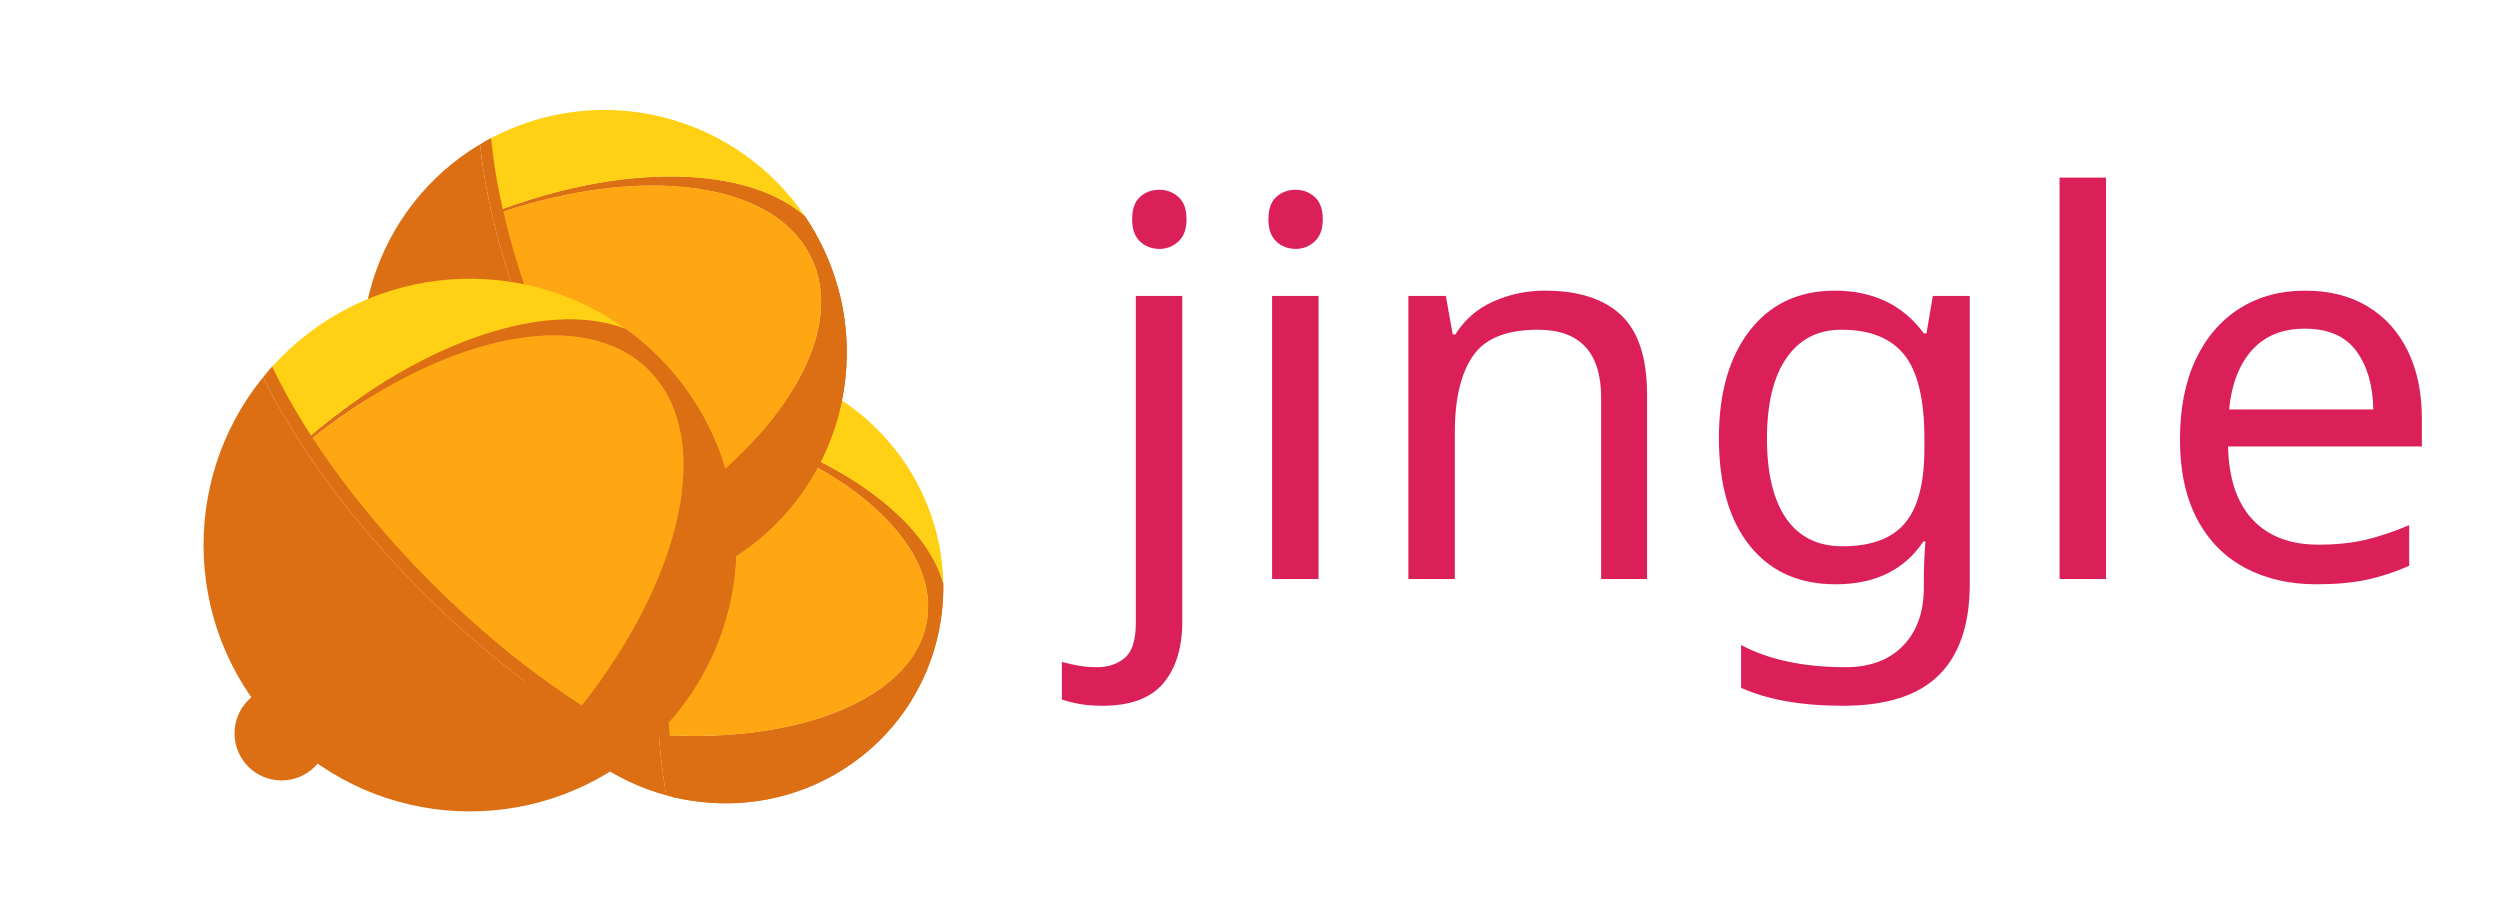
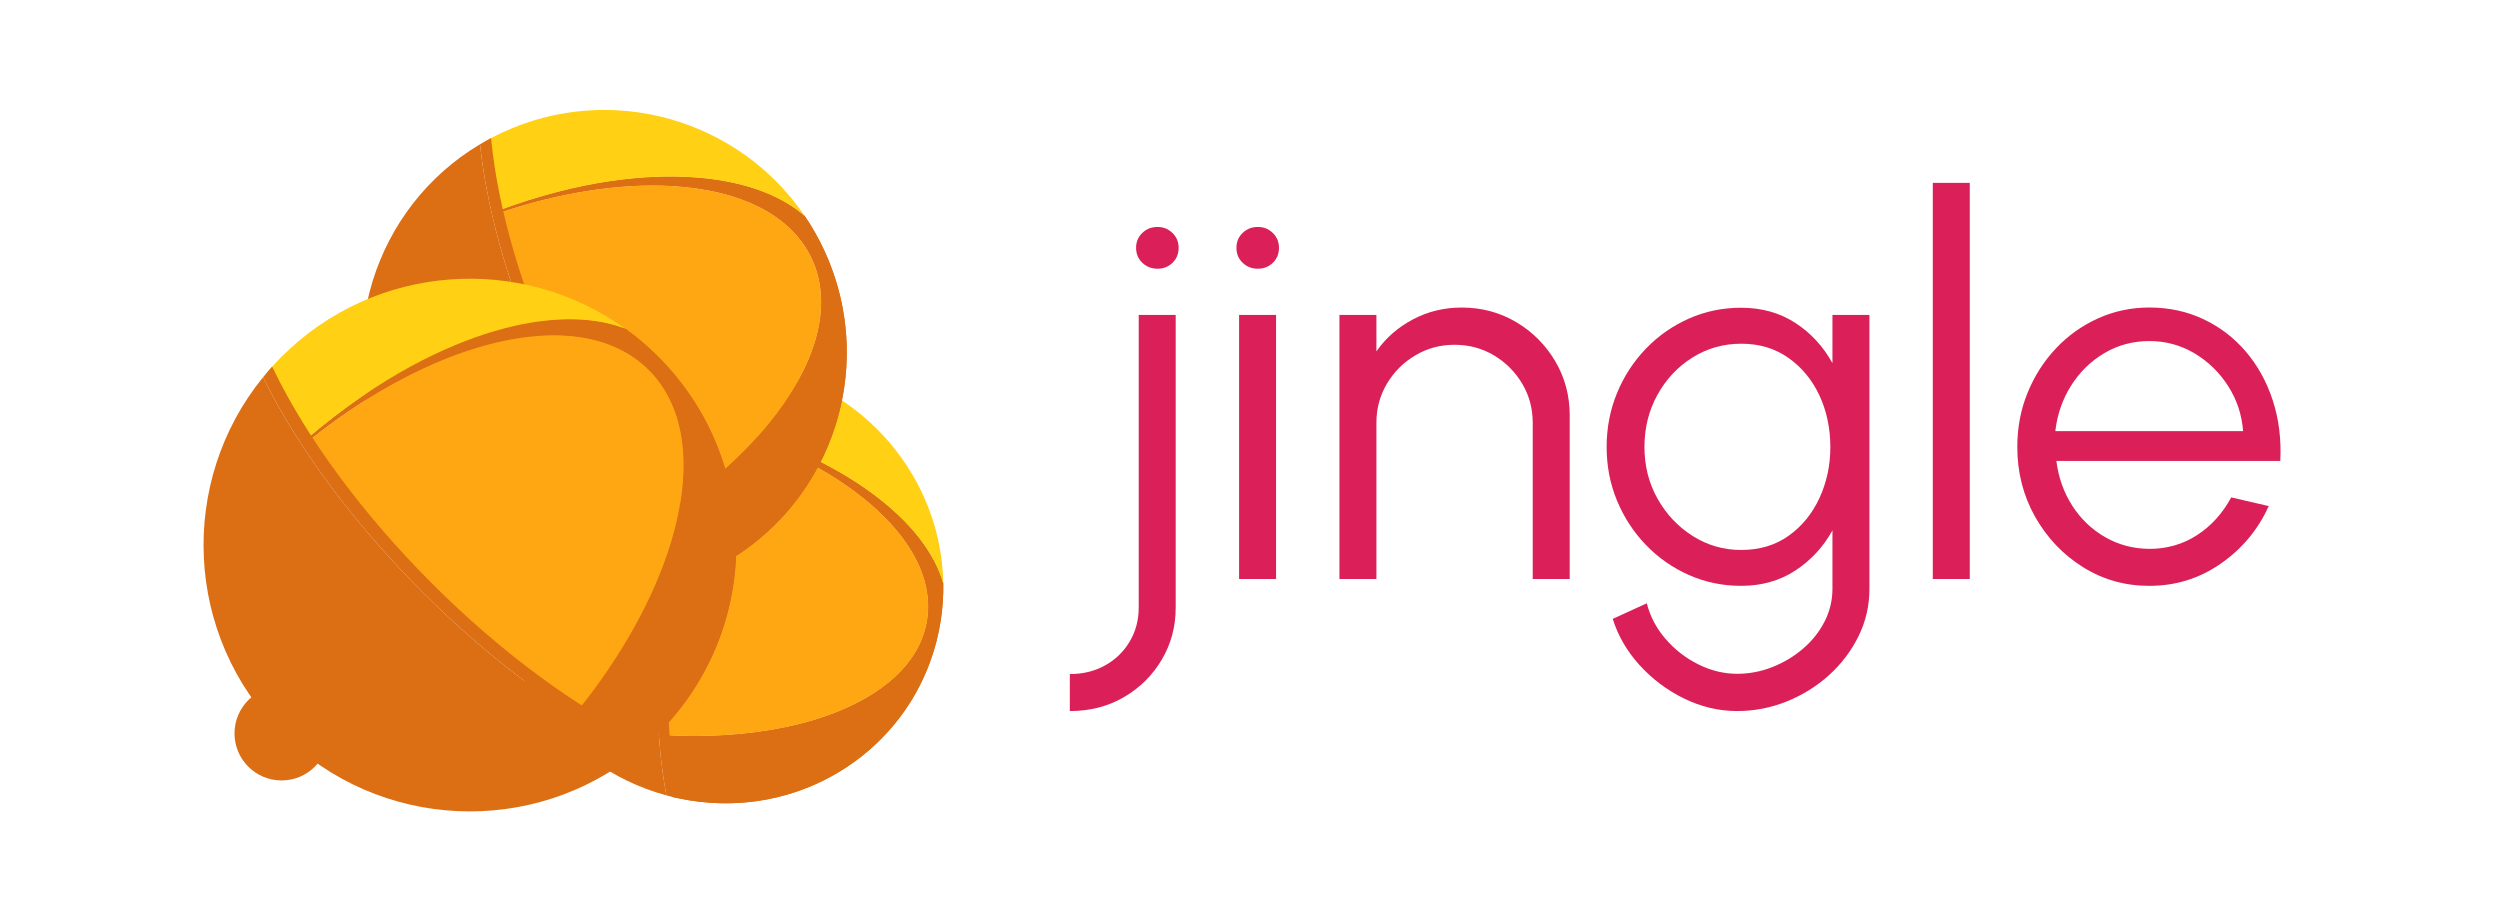
<svg xmlns="http://www.w3.org/2000/svg" id="Layer_1" viewBox="0 0 1331.89 490.85">
  <defs>
-     <style>.cls-1{fill:#dc6e14;}.cls-1,.cls-2,.cls-3{stroke-width:0px;}.cls-2{fill:#fea713;}.cls-4{fill:#db1f58;font-family:Urbanist-Regular, Urbanist;font-size:281.38px;font-variation-settings:'wght' 400;}.cls-3{fill:#ffd013;}</style>
+     <style>.cls-1{fill:#dc6e14;}.cls-1,.cls-2,.cls-3,.cls-4{stroke-width:0px;}.cls-2{fill:#fea713;}.cls-3{fill:#db1f58;}.cls-4{fill:#ffd013;}</style>
  </defs>
  <path class="cls-1" d="M264.13,311.72c-11.42-1.88-19.32-12.57-17.64-23.86s12.29-18.92,23.71-17.04c11.42,1.88,19.32,12.57,17.64,23.86-1.68,11.29-12.29,18.92-23.71,17.04Z" />
  <path class="cls-1" d="M354.87,305.74c6.26-42.19,18.44-82.01,34.33-112.31-59.85-3.73-113.14,37.95-122.03,97.84-8.89,59.89,29.78,116.74,87.85,132.47-6.35-33.97-6.41-75.8-.15-118Z" />
  <path class="cls-1" d="M367.05,426.35c64.65,10.67,124.75-32.52,134.24-96.45.95-6.39,1.35-12.75,1.25-19.03-4.57-16.09-16.96-32.21-36.34-46.85-16.72-12.63-44.77-28.72-87.84-39.22-.14.37-.28.74-.42,1.11,29.61,8.01,57.69,21.01,78.32,36.59,27.69,20.91,41.09,44.86,37.74,67.44-3.35,22.57-23.05,41.06-55.48,52.06-24.02,8.15-54.32,11.48-84.66,9.64.81,11.68,2.22,22.7,4.18,32.88,2.95.72,5.95,1.33,9,1.83Z" />
  <path class="cls-1" d="M495.9,351.54c2.44-6.89,4.27-14.12,5.38-21.64.95-6.39,1.35-12.75,1.25-19.03-4.57-16.09-16.96-32.21-36.34-46.85-16.72-12.63-44.77-28.72-87.84-39.22-.14.37-.28.74-.42,1.11,29.61,8.01,57.69,21.01,78.32,36.59,27.69,20.91,41.09,44.86,37.74,67.44-3.35,22.57-23.05,41.06-55.48,52.06-24.02,8.15-54.32,11.48-84.66,9.64.03.4.06.8.09,1.2,71.64,6.18,122.61-13.24,141.95-41.29Z" />
  <path class="cls-1" d="M495.9,351.54c-19.34,28.05-70.31,47.47-141.95,41.29.83,11.24,2.2,21.85,4.1,31.68,2.95.72,5.95,1.33,9,1.83,57.04,9.41,110.54-23.11,128.86-74.81Z" />
-   <path class="cls-3" d="M466.19,264.02c19.38,14.64,31.77,30.76,36.34,46.85-.91-56.5-42.94-106.45-101.12-116.05-3.05-.5-6.08-.88-9.1-1.15-4.99,9.39-9.67,19.83-13.96,31.13,43.07,10.5,71.12,26.59,87.84,39.22Z" />
+   <path class="cls-4" d="M466.19,264.02c19.38,14.64,31.77,30.76,36.34,46.85-.91-56.5-42.94-106.45-101.12-116.05-3.05-.5-6.08-.88-9.1-1.15-4.99,9.39-9.67,19.83-13.96,31.13,43.07,10.5,71.12,26.59,87.84,39.22Z" />
  <path class="cls-2" d="M494,329.93c3.35-22.57-10.05-46.52-37.74-67.44-20.63-15.58-48.71-28.58-78.32-36.59-8.82,23.56-15.88,50.84-20.25,80.3-4.51,30.41-5.63,59.54-3.82,85.43,30.34,1.84,60.65-1.5,84.66-9.64,32.43-11,52.13-29.48,55.48-52.06Z" />
  <path class="cls-1" d="M394.83,195.02l.55-1.04c-2.07-.24-4.13-.42-6.19-.54-15.89,30.3-28.07,70.11-34.33,112.31-6.26,42.19-6.2,84.03.15,118,1.99.54,4.01,1.03,6.05,1.47l-.23-1.17c-6.47-33.58-6.59-75.26-.34-117.37s18.44-81.76,34.33-111.65Z" />
  <circle class="cls-1" cx="204.83" cy="242.15" r="22.81" />
  <path class="cls-1" d="M292.58,201.39c-19.83-42.69-32.89-86.84-36.86-124.52-56.17,33.47-79.03,104.68-50.89,165.27,28.14,60.59,97.31,89.07,159.11,67.74-26.23-27.34-51.54-65.8-71.36-108.49Z" />
  <path class="cls-1" d="M376.36,304.88c64.69-30.04,92.77-106.84,62.73-171.53-3-6.47-6.48-12.56-10.36-18.28-13.83-11.99-34.73-19.19-61.02-20.71-22.68-1.31-57.67,1.18-102.81,18.07.1.42.19.85.29,1.28,31.51-10.88,64.66-16.24,92.65-14.62,37.57,2.17,64.1,15.95,74.71,38.79s4.02,52-18.56,82.11c-16.72,22.3-42.01,44.06-70.45,61.07,7.78,10.25,15.7,19.53,23.61,27.68,3.09-1.16,6.17-2.45,9.22-3.86Z" />
  <path class="cls-1" d="M447.3,156.59c-1.96-7.85-4.68-15.63-8.21-23.24-3-6.47-6.48-12.56-10.36-18.28-13.83-11.99-34.73-19.19-61.02-20.71-22.68-1.31-57.67,1.18-102.81,18.07.1.42.19.85.29,1.28,31.51-10.88,64.66-16.24,92.65-14.62,37.57,2.17,64.1,15.95,74.71,38.79s4.02,52-18.56,82.11c-16.72,22.3-42.01,44.06-70.45,61.07.27.35.54.7.81,1.05,68.27-38.48,102.47-87.78,102.97-125.51Z" />
  <path class="cls-1" d="M447.3,156.59c-.49,37.73-34.69,87.03-102.97,125.52,7.53,9.83,15.18,18.75,22.82,26.63,3.09-1.16,6.17-2.45,9.22-3.86,57.08-26.51,85.65-89.42,70.94-148.29Z" />
-   <path class="cls-3" d="M367.69,94.36c26.3,1.52,47.19,8.72,61.02,20.71-34.93-51.44-102.94-71.49-161.16-44.45-3.05,1.42-6.01,2.93-8.89,4.55,1.17,11.71,3.25,24.21,6.22,37.26,45.14-16.89,80.13-19.38,102.81-18.07Z" />
+   <path class="cls-4" d="M367.69,94.36c26.3,1.52,47.19,8.72,61.02,20.71-34.93-51.44-102.94-71.49-161.16-44.45-3.05,1.42-6.01,2.93-8.89,4.55,1.17,11.71,3.25,24.21,6.22,37.26,45.14-16.89,80.13-19.38,102.81-18.07Z" />
  <path class="cls-2" d="M432.54,137.88c-10.61-22.84-37.14-36.61-74.71-38.79-27.99-1.62-61.14,3.73-92.65,14.62,6.27,27.11,16.38,56.58,30.22,86.38,14.29,30.77,30.87,58.26,48.12,80.97,28.45-17.02,53.74-38.77,70.46-61.07,22.58-30.11,29.17-59.27,18.56-82.11Z" />
  <path class="cls-1" d="M261.75,74.87l-.13-1.3c-2.01,1.06-3.97,2.16-5.9,3.31,3.97,37.68,17.03,81.83,36.86,124.52,19.83,42.69,45.14,81.15,71.36,108.49,2.12-.73,4.24-1.52,6.34-2.37l-.91-.94c-26.1-26.91-51.37-65.2-71.16-107.8-19.79-42.6-32.74-86.61-36.46-123.91Z" />
  <circle class="cls-1" cx="150.01" cy="390.72" r="25.07" />
  <path class="cls-1" d="M225.18,315.54c-36.57-36.57-66.71-77.2-85.03-114.58-45.34,55.73-42.05,137.85,9.85,189.76,51.91,51.91,134.03,55.19,189.76,9.85-37.38-18.32-78.01-48.46-114.58-85.03Z" />
  <path class="cls-1" d="M350.69,390.72c55.42-55.42,55.42-145.26,0-200.68-5.54-5.54-11.43-10.52-17.59-14.95-18.8-7.15-43.07-6.69-70.79,1.66-23.9,7.21-59.07,22.98-99.28,57.44.26.4.52.8.78,1.21,28.41-23.12,60.6-41.16,90.09-50.05,39.59-11.93,72.17-7.73,91.73,11.83,19.56,19.56,23.77,52.14,11.83,91.73-8.84,29.33-26.72,61.31-49.66,89.61,11.9,7.64,23.57,14.22,34.82,19.65,2.76-2.36,5.44-4.85,8.05-7.46Z" />
  <path class="cls-1" d="M367.94,210.92c-4.99-7.36-10.73-14.36-17.25-20.88-5.54-5.54-11.43-10.52-17.59-14.95-18.8-7.15-43.07-6.69-70.79,1.66-23.9,7.21-59.07,22.98-99.28,57.44.26.4.52.8.78,1.21,28.41-23.12,60.6-41.16,90.09-50.05,39.59-11.93,72.17-7.73,91.73,11.83,19.56,19.56,23.77,52.14,11.83,91.73-8.84,29.33-26.72,61.31-49.66,89.61.41.26.82.52,1.23.78,55.93-65.48,72.62-129.26,58.89-168.38Z" />
  <path class="cls-1" d="M367.94,210.92c13.73,39.12-2.96,102.91-58.89,168.39,11.48,7.3,22.74,13.63,33.6,18.87,2.76-2.36,5.44-4.85,8.05-7.46,48.9-48.9,54.64-124.59,17.25-179.8Z" />
-   <path class="cls-3" d="M262.31,176.75c27.71-8.35,51.99-8.81,70.79-1.66-55.45-39.9-133.21-34.92-183.08,14.95-2.61,2.61-5.1,5.3-7.46,8.05,5.63,11.65,12.49,23.76,20.48,36.1,40.21-34.47,75.37-50.24,99.28-57.44Z" />
+   <path class="cls-4" d="M262.31,176.75c27.71-8.35,51.99-8.81,70.79-1.66-55.45-39.9-133.21-34.92-183.08,14.95-2.61,2.61-5.1,5.3-7.46,8.05,5.63,11.65,12.49,23.76,20.48,36.1,40.21-34.47,75.37-50.24,99.28-57.44Z" />
  <path class="cls-2" d="M345.64,197.18c-19.56-19.56-52.14-23.77-91.73-11.83-29.5,8.89-61.68,26.93-90.1,50.05,16.71,25.61,38.25,52.2,63.79,77.73,26.36,26.36,53.84,48.47,80.22,65.4,22.94-28.3,40.82-60.29,49.66-89.61,11.93-39.59,7.73-72.17-11.83-91.73Z" />
  <path class="cls-1" d="M145.62,196.61l-.63-1.29c-1.67,1.85-3.28,3.73-4.84,5.65,18.32,37.38,48.46,78.01,85.03,114.58s77.2,66.71,114.58,85.03c1.91-1.56,3.8-3.17,5.65-4.84l-1.29-.63c-37.09-17.92-77.62-47.89-114.11-84.39-36.49-36.49-66.46-77.02-84.39-114.11Z" />
-   <text class="cls-4" transform="translate(581.2 308.47)">
-     <tspan x="0" y="0">jingle</tspan>
-   </text>
+   <path class="cls-3" d="M569.95,378.81v-19.7c7.03,0,13.32-1.55,18.85-4.64,5.53-3.1,9.89-7.34,13.08-12.73,3.19-5.39,4.78-11.42,4.78-18.08v-155.88h19.7v155.88c0,10.13-2.46,19.37-7.39,27.72-4.92,8.35-11.63,15.01-20.12,19.98-8.49,4.97-18.12,7.46-28.91,7.46ZM616.66,143.16c-3.19,0-5.89-1.06-8.09-3.17-2.21-2.11-3.31-4.76-3.31-7.95s1.1-5.84,3.31-7.95c2.2-2.11,4.9-3.17,8.09-3.17s5.74,1.06,7.95,3.17c2.2,2.11,3.31,4.76,3.31,7.95s-1.08,5.84-3.24,7.95c-2.16,2.11-4.83,3.17-8.02,3.17Z" />
+   <path class="cls-3" d="M670.12,143.16c-3.19,0-5.89-1.06-8.09-3.17-2.21-2.11-3.31-4.76-3.31-7.95s1.1-5.84,3.31-7.95c2.2-2.11,4.9-3.17,8.09-3.17s5.74,1.06,7.95,3.17c2.2,2.11,3.31,4.76,3.31,7.95s-1.08,5.84-3.24,7.95c-2.16,2.11-4.83,3.17-8.02,3.17ZM660.13,167.78h19.7v140.69h-19.7v-140.69Z" />
+   <path class="cls-3" d="M836.27,221.38v87.09h-19.7v-83.15c0-7.69-1.88-14.68-5.63-20.96-3.75-6.28-8.77-11.3-15.05-15.05-6.29-3.75-13.27-5.63-20.96-5.63s-14.56,1.88-20.89,5.63c-6.33,3.75-11.37,8.77-15.12,15.05-3.75,6.29-5.63,13.27-5.63,20.96v83.15h-19.7v-140.69h19.7v19.42c4.97-7.13,11.44-12.8,19.42-17.02,7.97-4.22,16.65-6.33,26.03-6.33,10.6,0,20.26,2.58,28.98,7.74,8.72,5.16,15.66,12.1,20.82,20.82,5.16,8.72,7.74,18.38,7.74,28.98Z" />
+   <path class="cls-3" d="M976.25,167.78h19.7v145.9c0,9-1.95,17.45-5.84,25.32-3.89,7.88-9.14,14.79-15.76,20.75-6.61,5.96-14.14,10.62-22.58,14-8.44,3.38-17.21,5.06-26.31,5.06-9.76,0-19.18-2.23-28.28-6.68-9.1-4.46-17-10.39-23.71-17.8-6.71-7.41-11.47-15.62-14.28-24.62l18.15-8.3c1.78,7.03,5.14,13.39,10.06,19.06,4.92,5.67,10.74,10.18,17.45,13.51,6.71,3.33,13.58,4.99,20.61,4.99,6.47,0,12.73-1.2,18.78-3.59,6.05-2.39,11.49-5.65,16.32-9.78,4.83-4.13,8.65-8.93,11.47-14.42,2.81-5.49,4.22-11.33,4.22-17.52v-31.09c-4.88,8.82-11.47,15.95-19.77,21.38-8.3,5.44-17.94,8.16-28.91,8.16-9.85,0-19.11-1.92-27.79-5.77-8.68-3.84-16.3-9.17-22.86-15.97-6.57-6.8-11.7-14.65-15.41-23.57-3.71-8.91-5.56-18.48-5.56-28.7s1.85-19.81,5.56-28.77c3.7-8.96,8.84-16.83,15.41-23.64,6.56-6.8,14.19-12.12,22.86-15.97,8.67-3.84,17.94-5.77,27.79-5.77,10.97,0,20.61,2.7,28.91,8.09,8.3,5.39,14.89,12.55,19.77,21.46v-25.75ZM927.72,292.99c9.75,0,18.17-2.53,25.25-7.6,7.08-5.06,12.54-11.77,16.39-20.12,3.84-8.35,5.77-17.4,5.77-27.15s-1.95-19.2-5.84-27.5c-3.89-8.3-9.4-14.96-16.53-19.98-7.13-5.02-15.48-7.53-25.04-7.53s-18.27,2.46-26.1,7.39c-7.83,4.92-14.05,11.56-18.64,19.91-4.6,8.35-6.89,17.59-6.89,27.72s2.34,19.35,7.03,27.65c4.69,8.3,10.95,14.91,18.78,19.84,7.83,4.92,16.44,7.39,25.82,7.39Z" />
+   <path class="cls-3" d="M1029.71,308.47V97.43h19.7v211.04h-19.7Z" />
+   <path class="cls-3" d="M1145.08,312.12c-12.94,0-24.74-3.33-35.38-9.99-10.65-6.66-19.13-15.59-25.47-26.8-6.33-11.21-9.5-23.61-9.5-37.21,0-10.32,1.83-19.95,5.49-28.91,3.66-8.96,8.7-16.83,15.12-23.64,6.42-6.8,13.9-12.12,22.44-15.97,8.53-3.85,17.63-5.77,27.29-5.77,10.41,0,20,2.06,28.77,6.19,8.77,4.13,16.32,9.9,22.65,17.3,6.33,7.41,11.11,16.09,14.35,26.03,3.24,9.94,4.57,20.68,4.01,32.22h-119.3c1.12,8.91,3.96,16.88,8.51,23.92,4.55,7.03,10.36,12.59,17.45,16.67,7.08,4.08,14.94,6.17,23.57,6.26,9.38,0,17.84-2.44,25.39-7.32,7.55-4.88,13.62-11.58,18.22-20.12l19.98,4.64c-5.63,12.48-14.12,22.68-25.46,30.6-11.35,7.93-24.06,11.89-38.13,11.89ZM1094.99,229.68h100.03c-.66-8.72-3.31-16.72-7.95-23.99-4.64-7.27-10.62-13.08-17.94-17.45-7.32-4.36-15.34-6.54-24.06-6.54s-16.7,2.13-23.92,6.4c-7.22,4.27-13.13,10.04-17.73,17.3-4.6,7.27-7.41,15.36-8.44,24.27Z" />
</svg>
